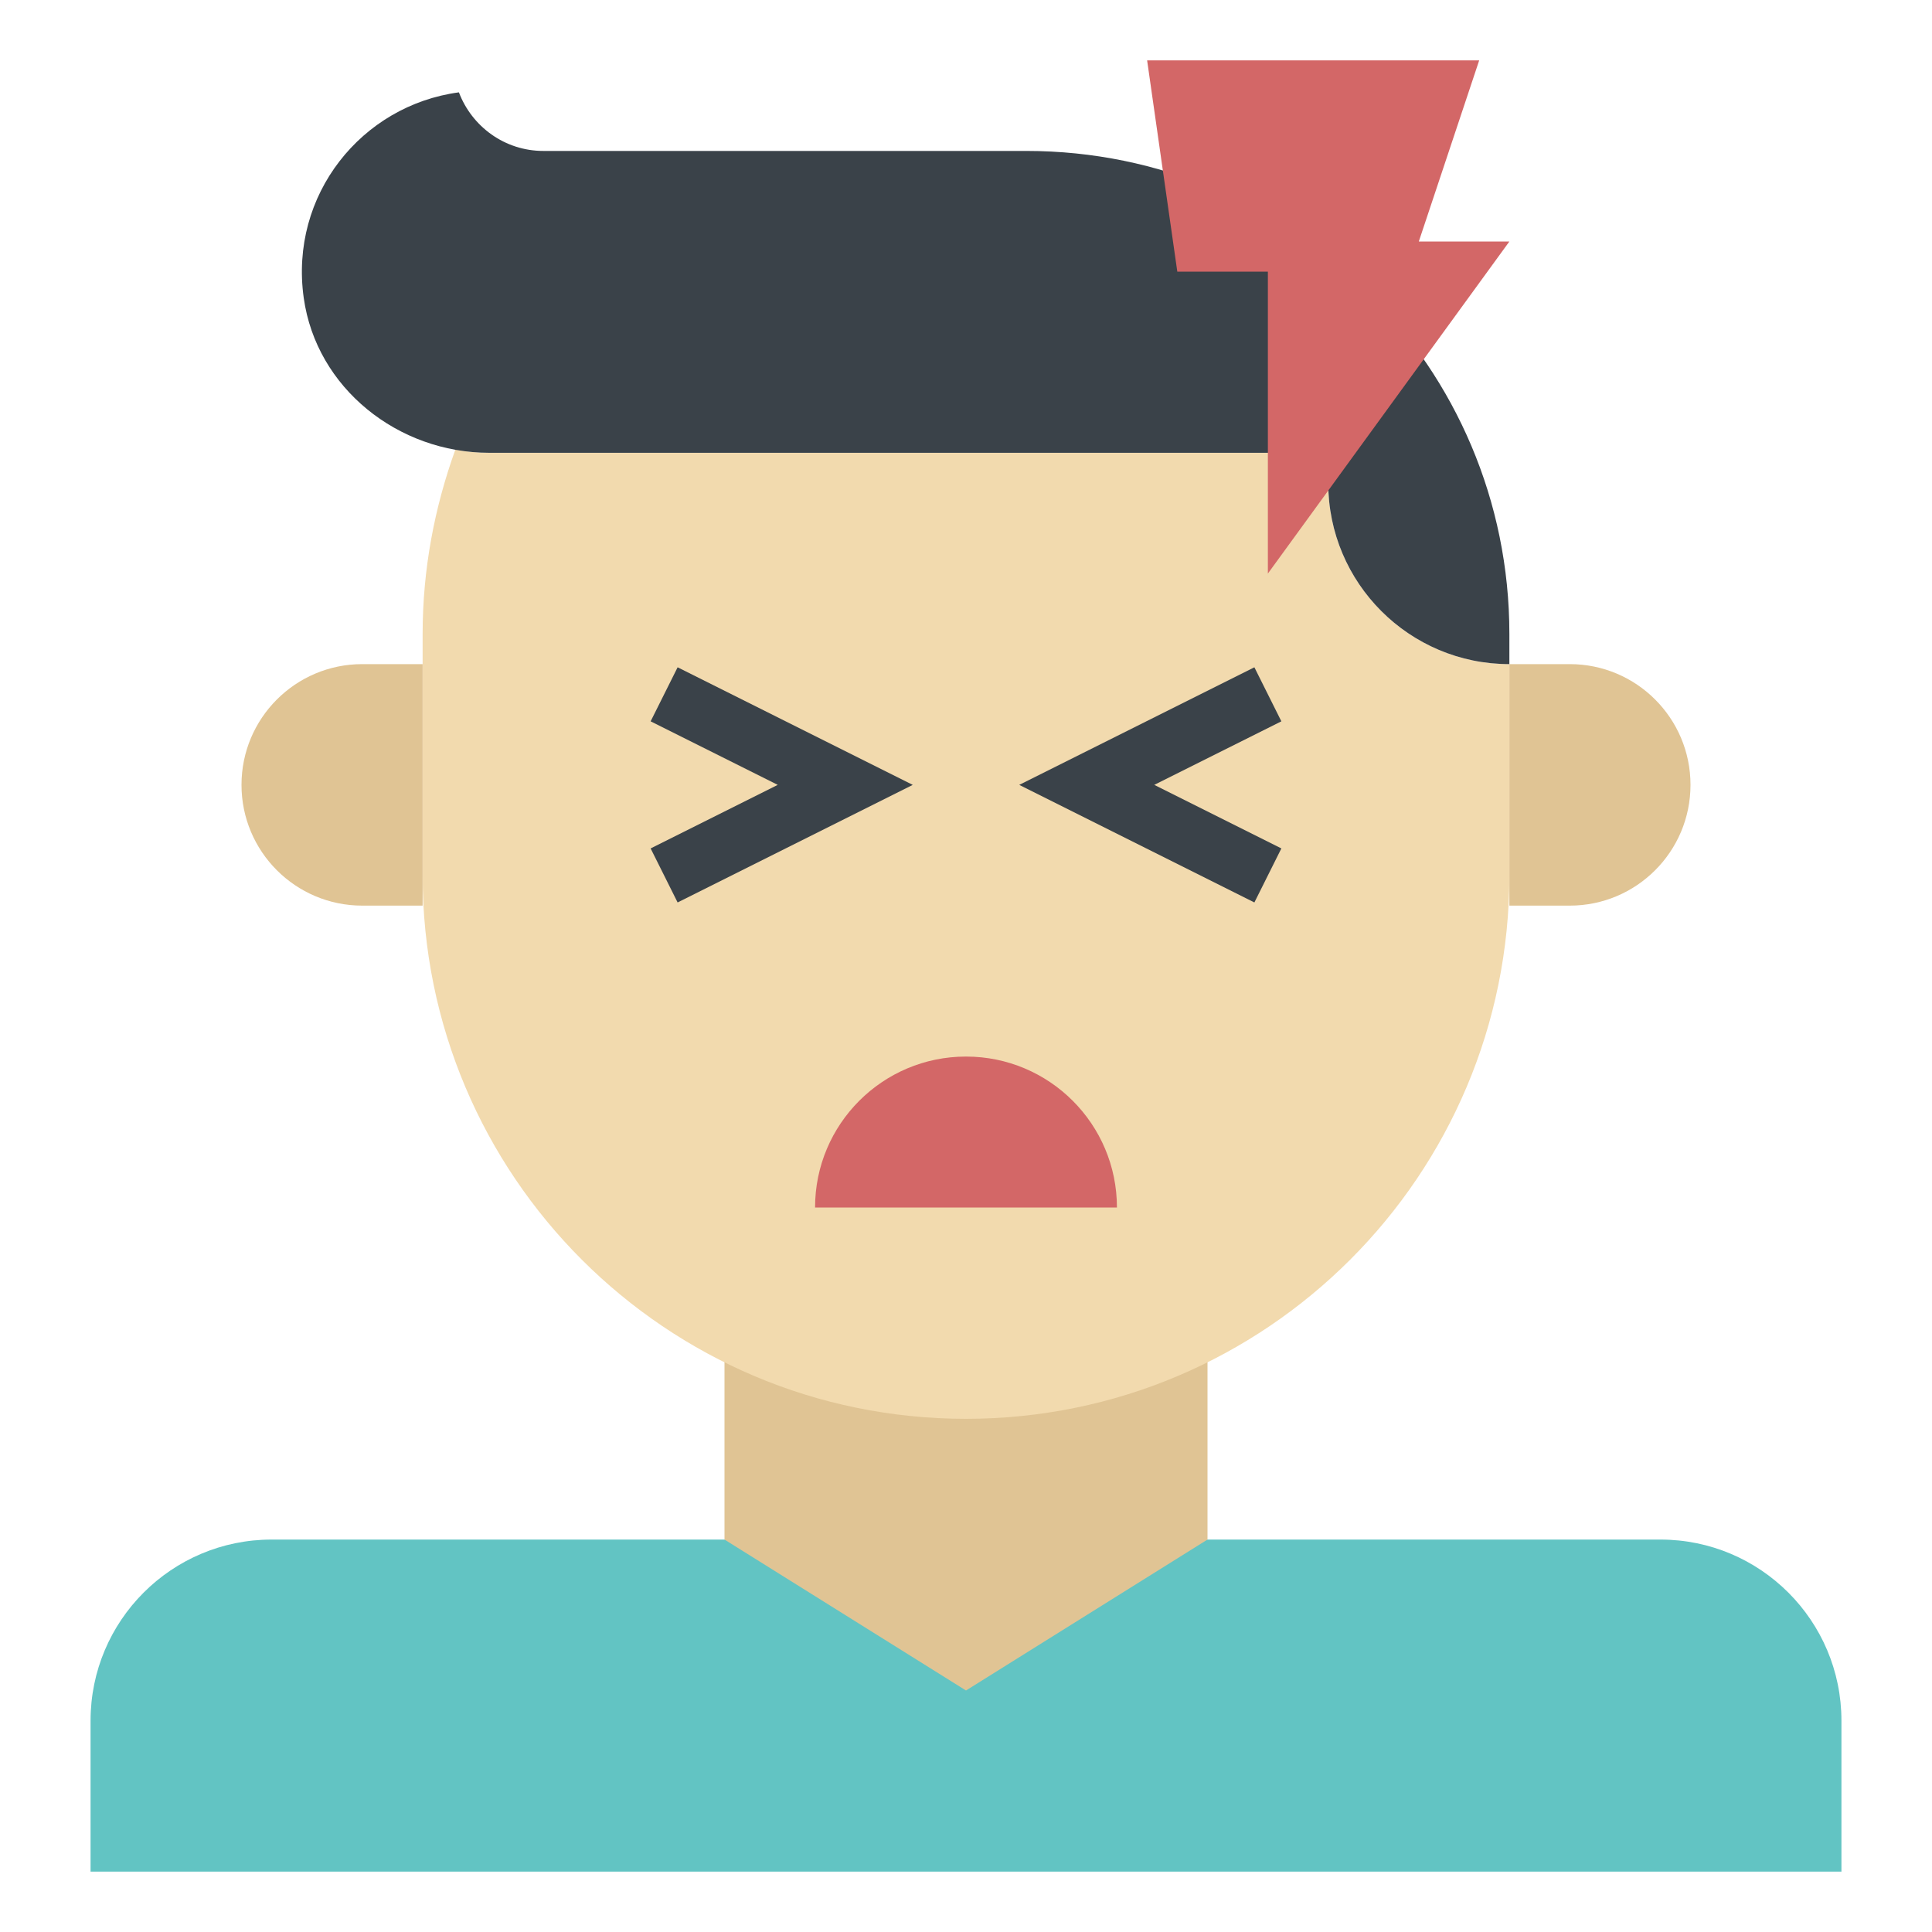
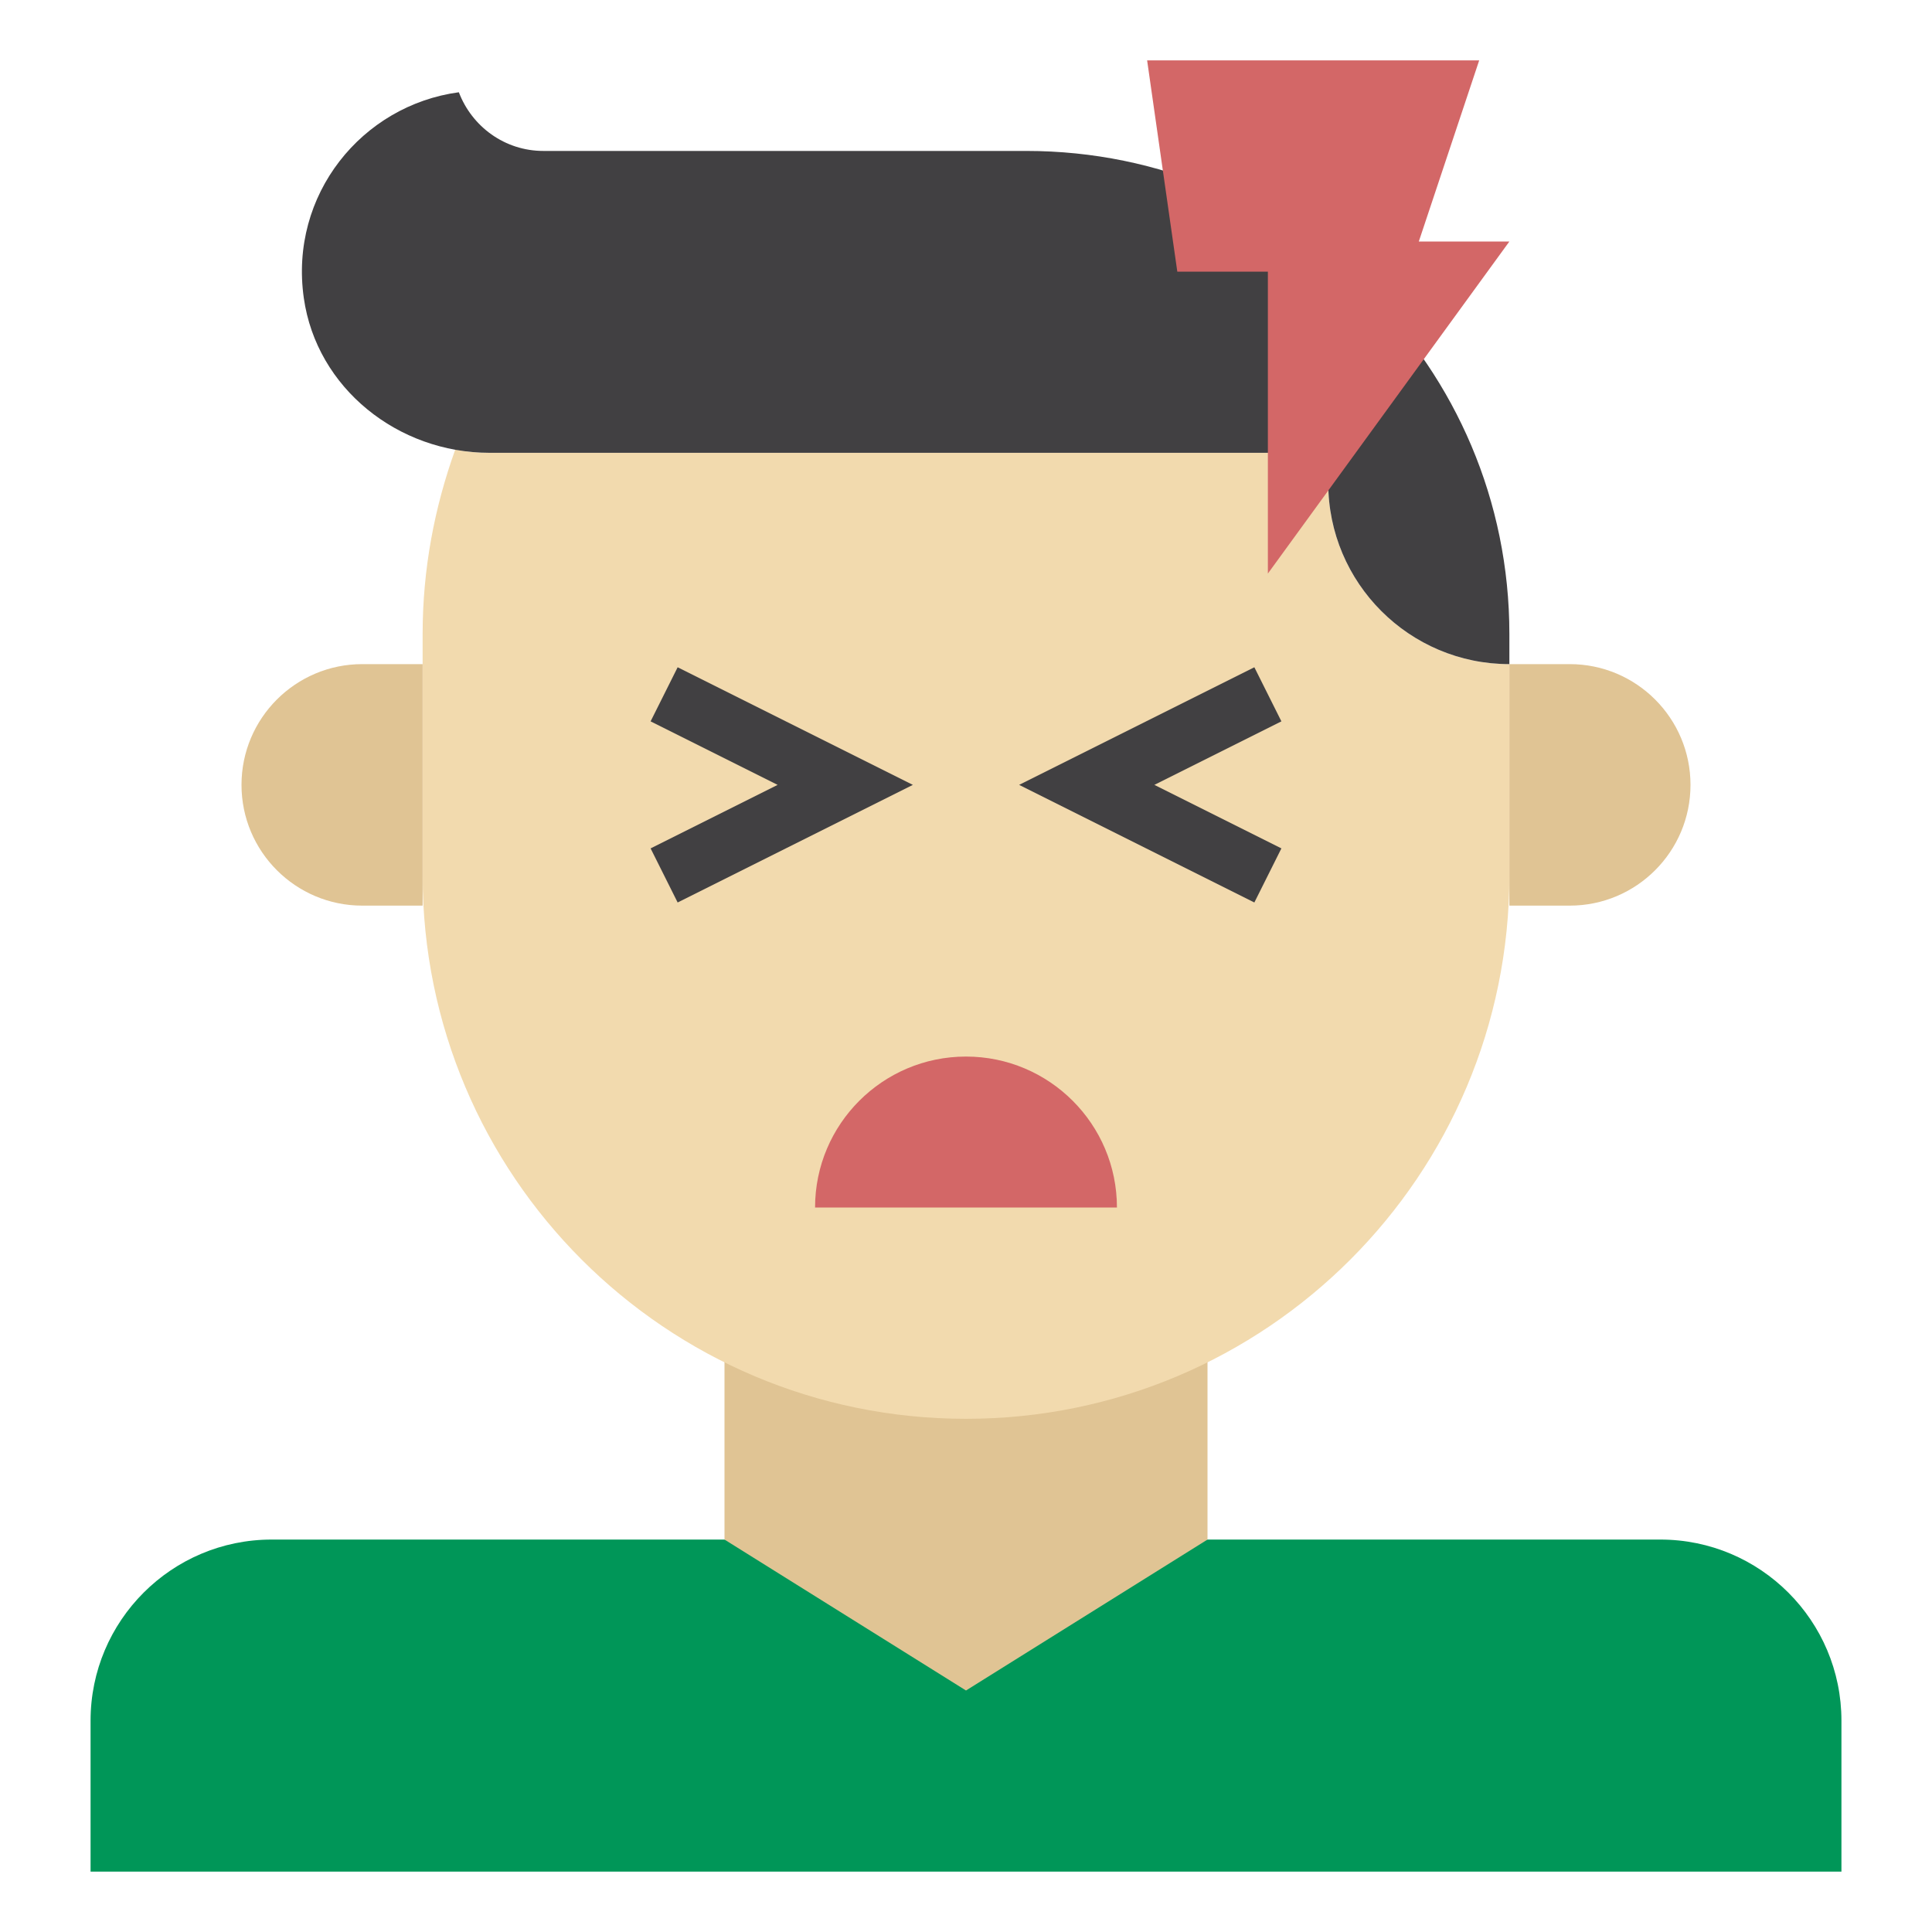
- <svg xmlns="http://www.w3.org/2000/svg" width="800px" height="800px" viewBox="0 0 64 64" id="_x31_-outline-expand" version="1.1" xml:space="preserve">
-   <path d="M3,62v-5c0-3.313,2.687-6,6-6h46c3.313,0,6,2.687,6,6v5H3z" style="fill:#62C4C3;" />
-   <polygon points="24,43 24,51 32,56 40,51 40,43 " style="fill:#E0C494;" />
-   <path d="M44,16v-1H16.211c-0.382,0-0.759-0.036-1.128-0.102C14.395,16.806,14,18.854,14,21v8  c0,9.941,8.059,18,18,18s18-8.059,18-18v-7C46.687,22,44,19.313,44,16z" style="fill:#F2DAAE;" />
-   <path d="M12,22c-2.209,0-4,1.791-4,4s1.791,4,4,4h2v-8H12z" style="fill:#E0C494;" />
-   <path d="M52,22h-2v8h2c2.209,0,4-1.791,4-4S54.209,22,52,22z" style="fill:#E0C494;" />
-   <path d="M18,5c-1.282,0-2.369-0.809-2.798-1.941c-3.212,0.428-5.623,3.389-5.14,6.813  c0.42,2.989,3.13,5.128,6.149,5.128H44v1c0,3.313,2.687,6,6,6v-1c0-8.836-7.163-16-16-16H18z" style="fill:#3A4249;" />
-   <path d="M27,40c0-2.761,2.238-5,5-5s5,2.239,5,5H27z" style="fill:#D36767;" />
-   <polygon points="38,2 49,2 47,8 50,8 42,19 42,9 39,9 " style="fill:#D36767;" />
-   <polygon points="22.447,29.895 21.553,28.105 25.764,26 21.553,23.895 22.447,22.105 30.236,26 " style="fill:#3A4249;" />
-   <polygon points="41.553,29.895 33.764,26 41.553,22.105 42.447,23.895 38.236,26 42.447,28.105 " style="fill:#3A4249;" />
+ <svg xmlns="http://www.w3.org/2000/svg" version="1.1" id="_x31_-outline-expand" x="0px" y="0px" viewBox="0 0 800 800" style="enable-background:new 0 0 800 800;" xml:space="preserve">
+   <style type="text/css">
+ 	.st0{fill:#009658;}
+ 	.st1{fill:#E0C494;}
+ 	.st2{fill:#F2DAAE;}
+ 	.st3{fill:#414042;}
+ 	.st4{fill:#D36767;}
+ </style>
+   <path class="st0" d="M37.5,775v-62.5c0-41.4,33.6-75,75-75h575c41.4,0,75,33.6,75,75V775H37.5z" />
+   <polygon class="st1" points="300,537.5 300,637.5 400,700 500,637.5 500,537.5 " />
+   <path class="st2" d="M550,200v-12.5H202.6c-4.8,0-9.5-0.4-14.1-1.3c-8.6,23.9-13.5,49.5-13.5,76.3v100c0,124.3,100.7,225,225,225  s225-100.7,225-225V275C583.6,275,550,241.4,550,200z" />
+   <path class="st1" d="M150,275c-27.6,0-50,22.4-50,50s22.4,50,50,50h25V275H150z" />
+   <path class="st1" d="M650,275h-25v100h25c27.6,0,50-22.4,50-50S677.6,275,650,275z" />
+   <path class="st3" d="M225,62.5c-16,0-29.6-10.1-35-24.3c-40.1,5.4-70.3,42.4-64.2,85.2c5.3,37.4,39.1,64.1,76.9,64.1H550V200  c0,41.4,33.6,75,75,75v-12.5c0-110.5-89.5-200-200-200H225z" />
+   <path class="st4" d="M337.5,500c0-34.5,28-62.5,62.5-62.5s62.5,28,62.5,62.5H337.5z" />
+   <polygon class="st4" points="475,25 612.5,25 587.5,100 625,100 525,237.5 525,112.5 487.5,112.5 " />
+   <polygon class="st3" points="280.6,373.7 269.4,351.3 322,325 269.4,298.7 280.6,276.3 378,325 " />
+   <polygon class="st3" points="519.4,373.7 422,325 519.4,276.3 530.6,298.7 478,325 530.6,351.3 " />
</svg>
